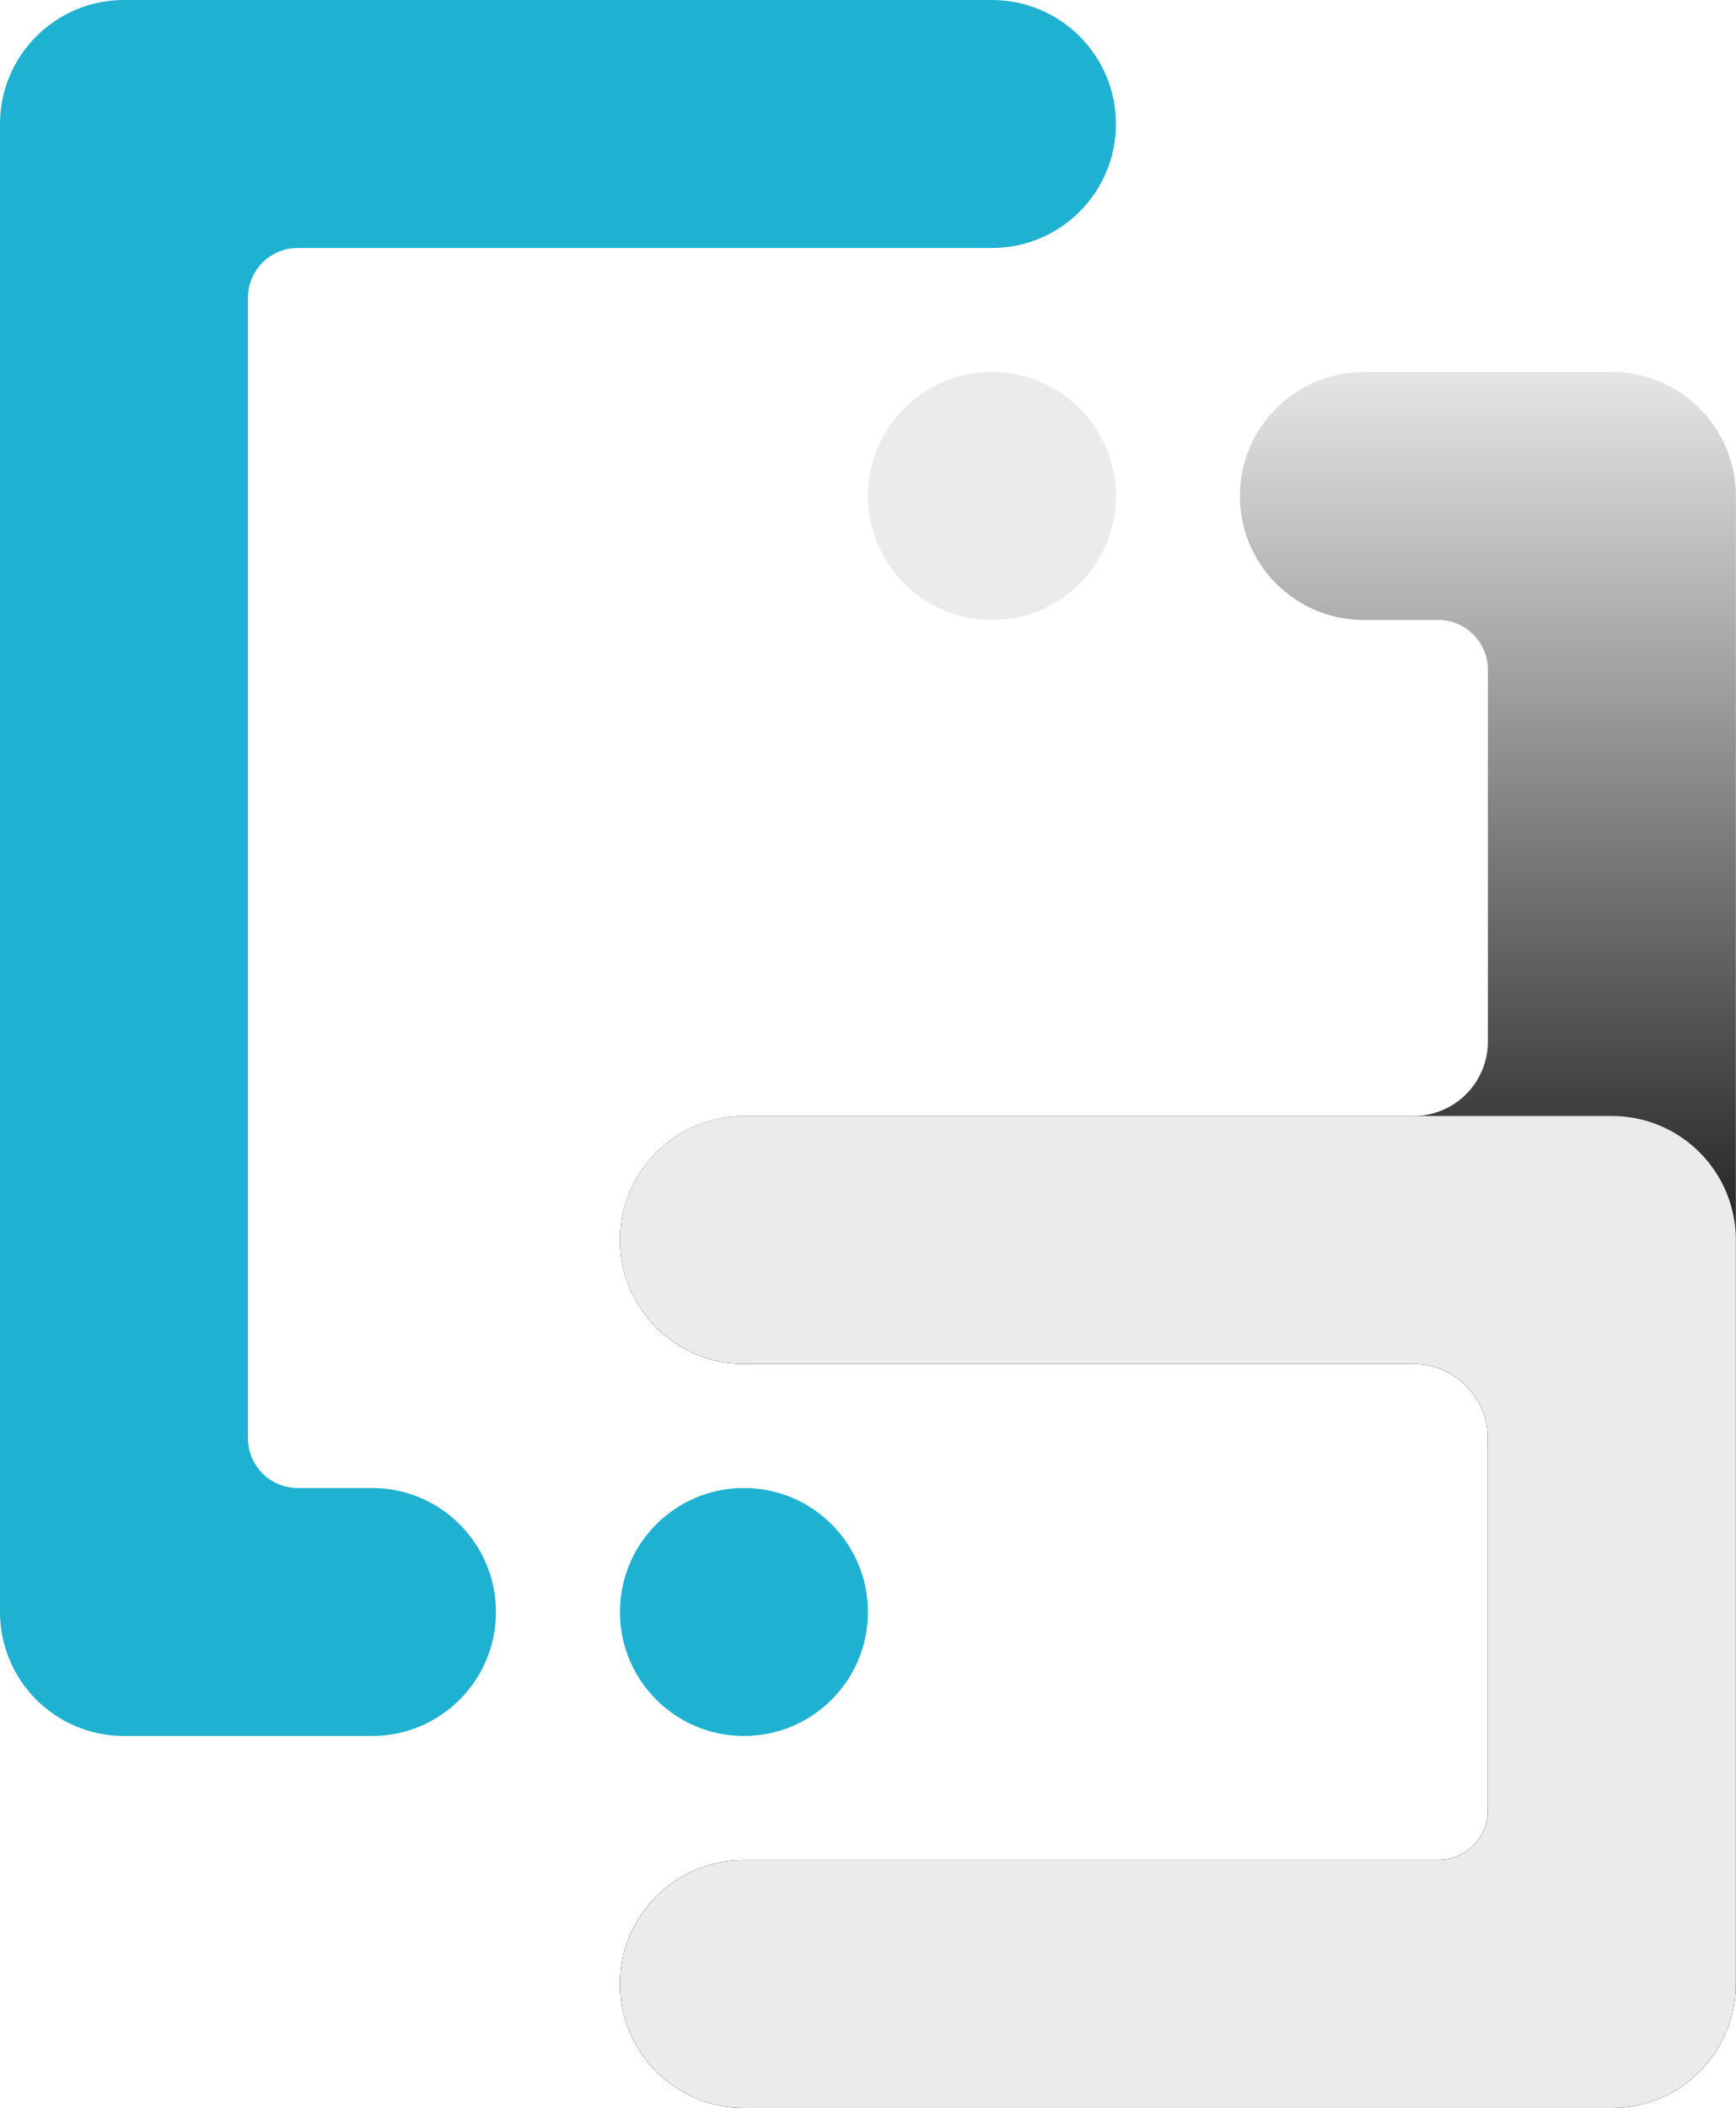
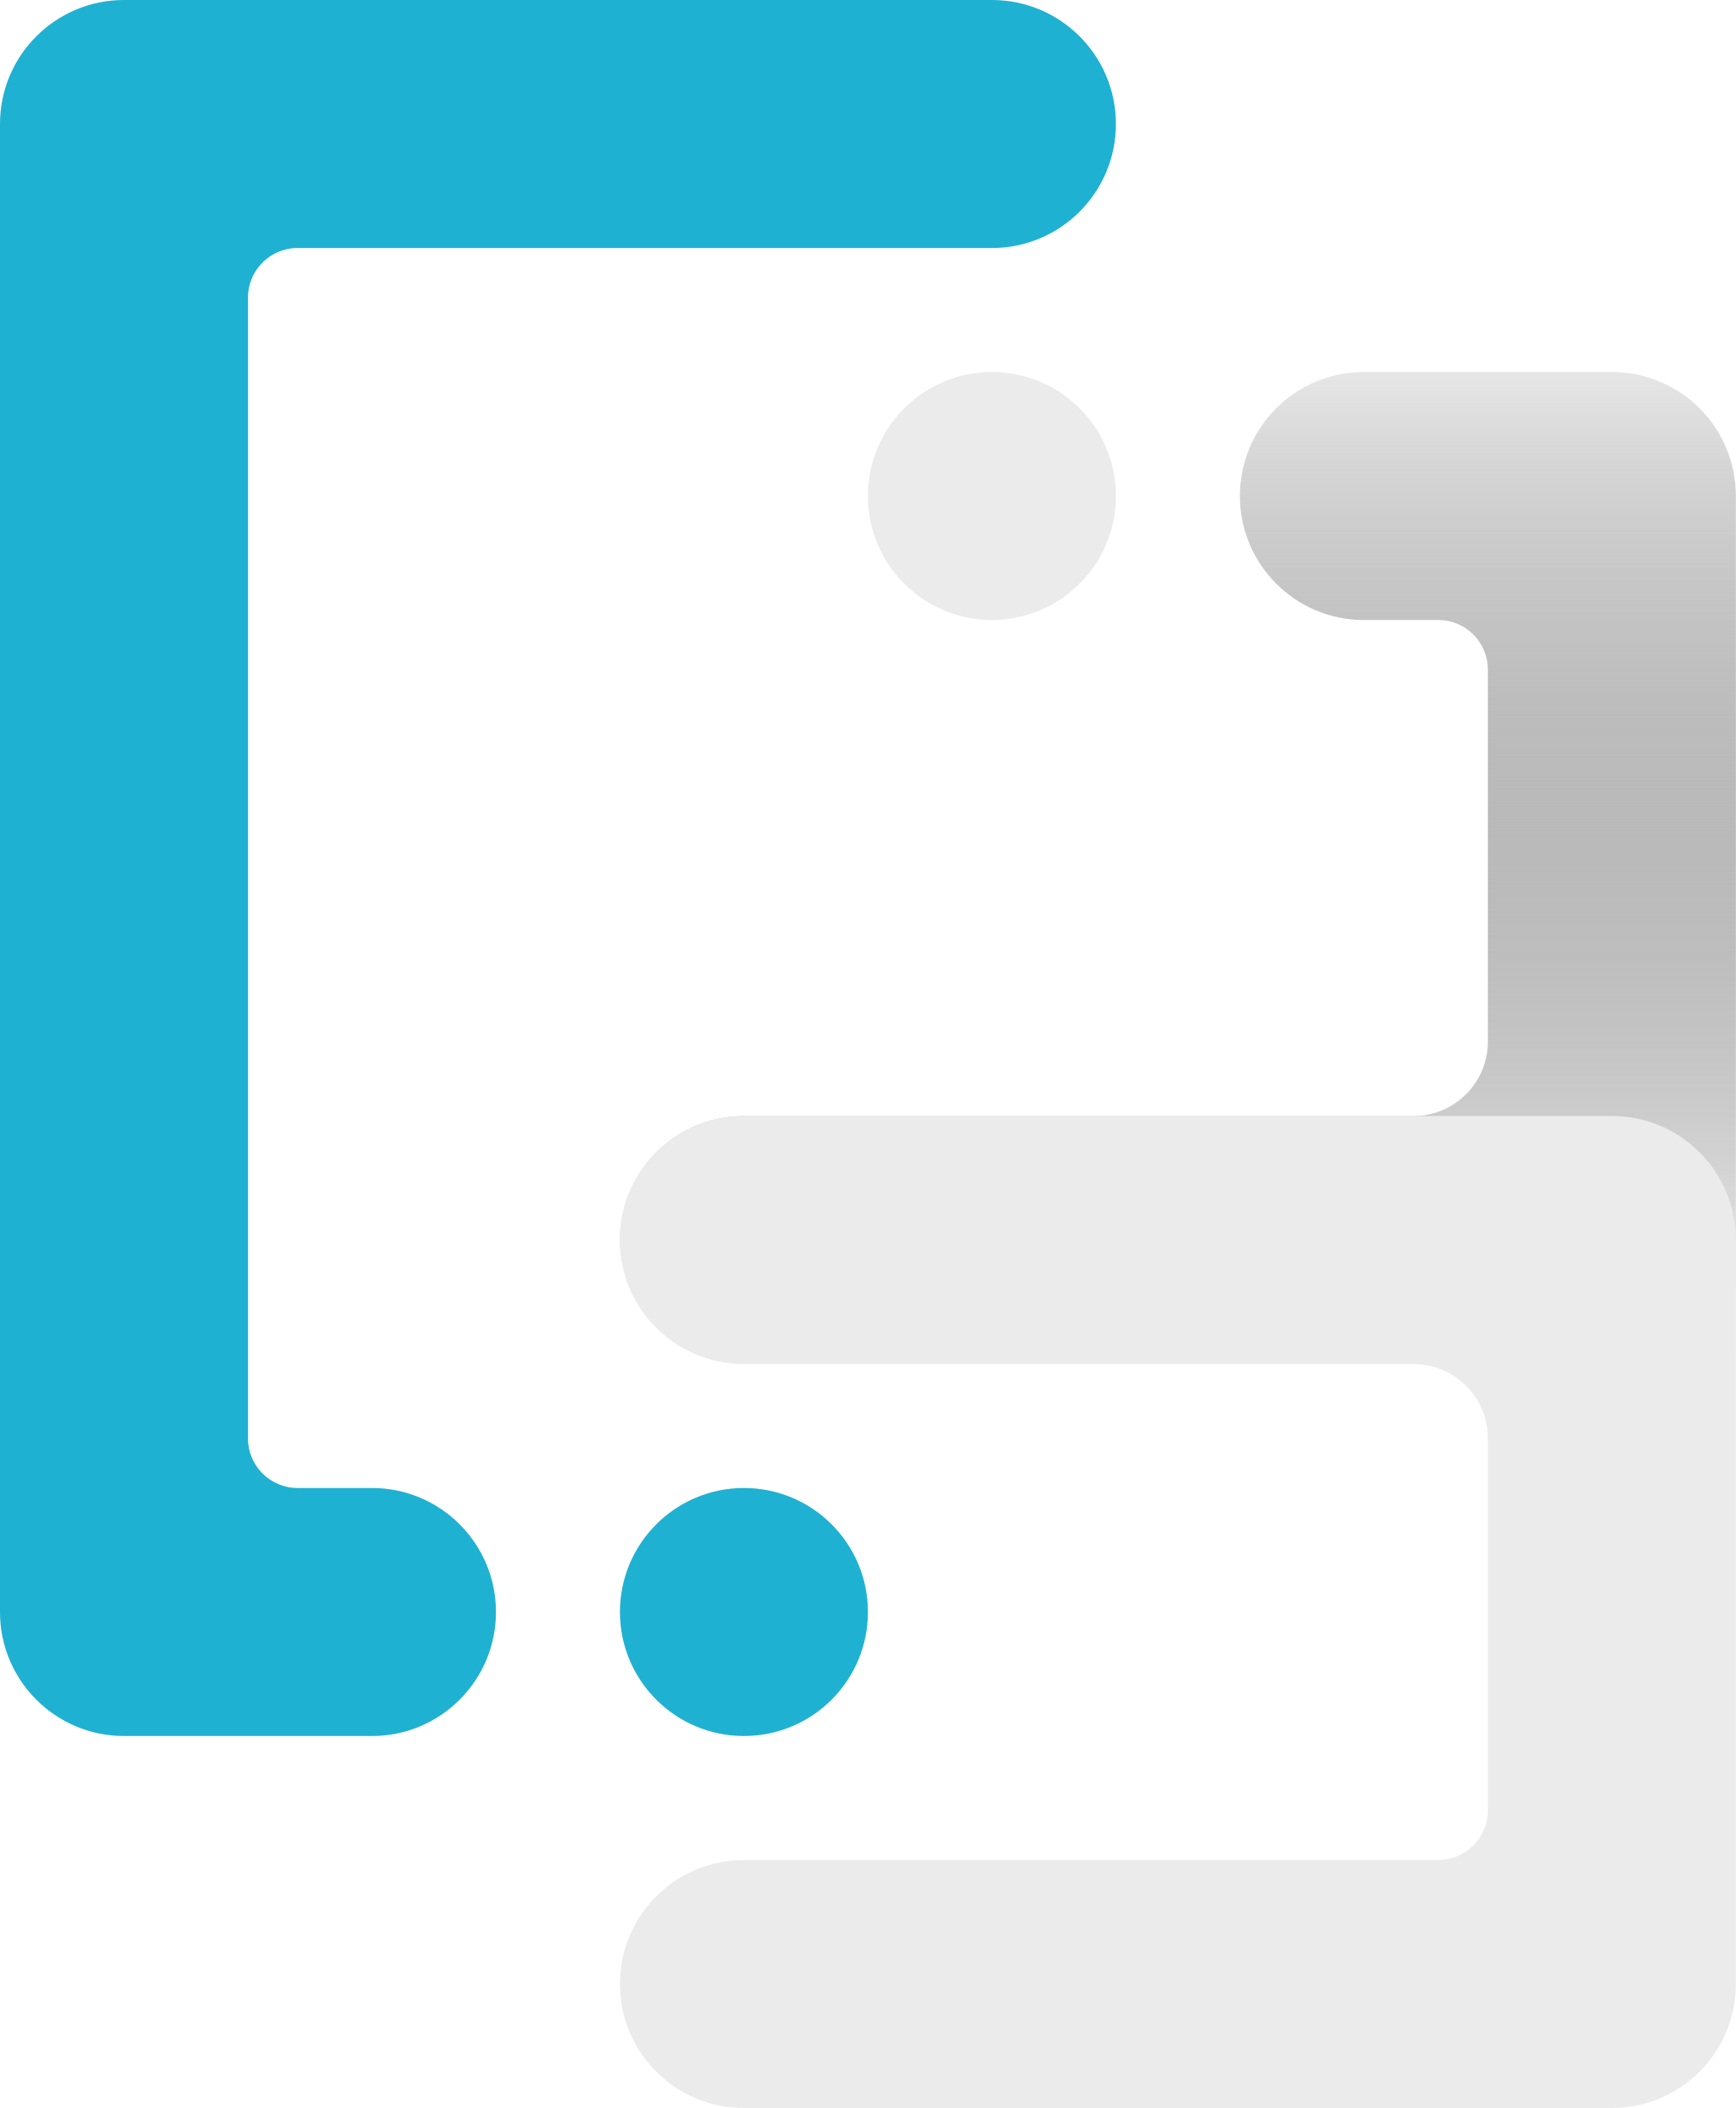
<svg xmlns="http://www.w3.org/2000/svg" viewBox="0 0 350 425">
  <defs>
    <style>
            .cls-1{
                fill:url(#Light_to_dark);
            }
            .cls-2{
                fill:#ebebeb;
            }
            .cls-3{
                fill:#1eb1d2;
            }
        </style>
    <linearGradient id="Light_to_dark" x1="312.5" y1="350" x2="312.5" gradientUnits="userSpaceOnUse">
-       <stop offset="0.2" />
+       <stop offset="0.2" stop-color="rgba(0,0,0,0)" />
      <stop offset="0.8" stop-color="#ebebeb" />
    </linearGradient>
  </defs>
  <g id="cb_logo">
    <path id="B" class="cls-1" d="M325,75H275a25,25,0,0,0-25,25h0a25,25,0,0,0,25,25h15a10,10,0,0,1,10,10v75a15,15,0,0,1-15,15H150a25,25,0,0,0-25,25h0a25,25,0,0,0,25,25H285a15,15,0,0,1,15,15v75a10,10,0,0,1-10,10H150a25,25,0,0,0-25,25h0a25,25,0,0,0,25,25H325a25,25,0,0,0,25-25V100A25,25,0,0,0,325,75Z" />
    <circle id="B_dot" data-name="B dot" class="cls-2" cx="200" cy="100" r="25" />
    <circle id="C_dot" data-name="C dot" class="cls-3" cx="150" cy="325" r="25" />
    <path id="C" class="cls-3" d="M0,25V325a25,25,0,0,0,25,25H75a25,25,0,0,0,25-25h0a25,25,0,0,0-25-25H60a10,10,0,0,1-10-10V60A10,10,0,0,1,60,50H200a25,25,0,0,0,25-25h0A25,25,0,0,0,200,0H25A25,25,0,0,0,0,25Z" />
    <path id="B_second_part" data-name="B second part" class="cls-2" d="M350,250V400a25,25,0,0,1-25,25H150a25,25,0,0,1,0-50H290a10,10,0,0,0,10-10V290a15,15,0,0,0-15-15H150a25,25,0,0,1,0-50H325A25,25,0,0,1,350,250Z" />
  </g>
</svg>
